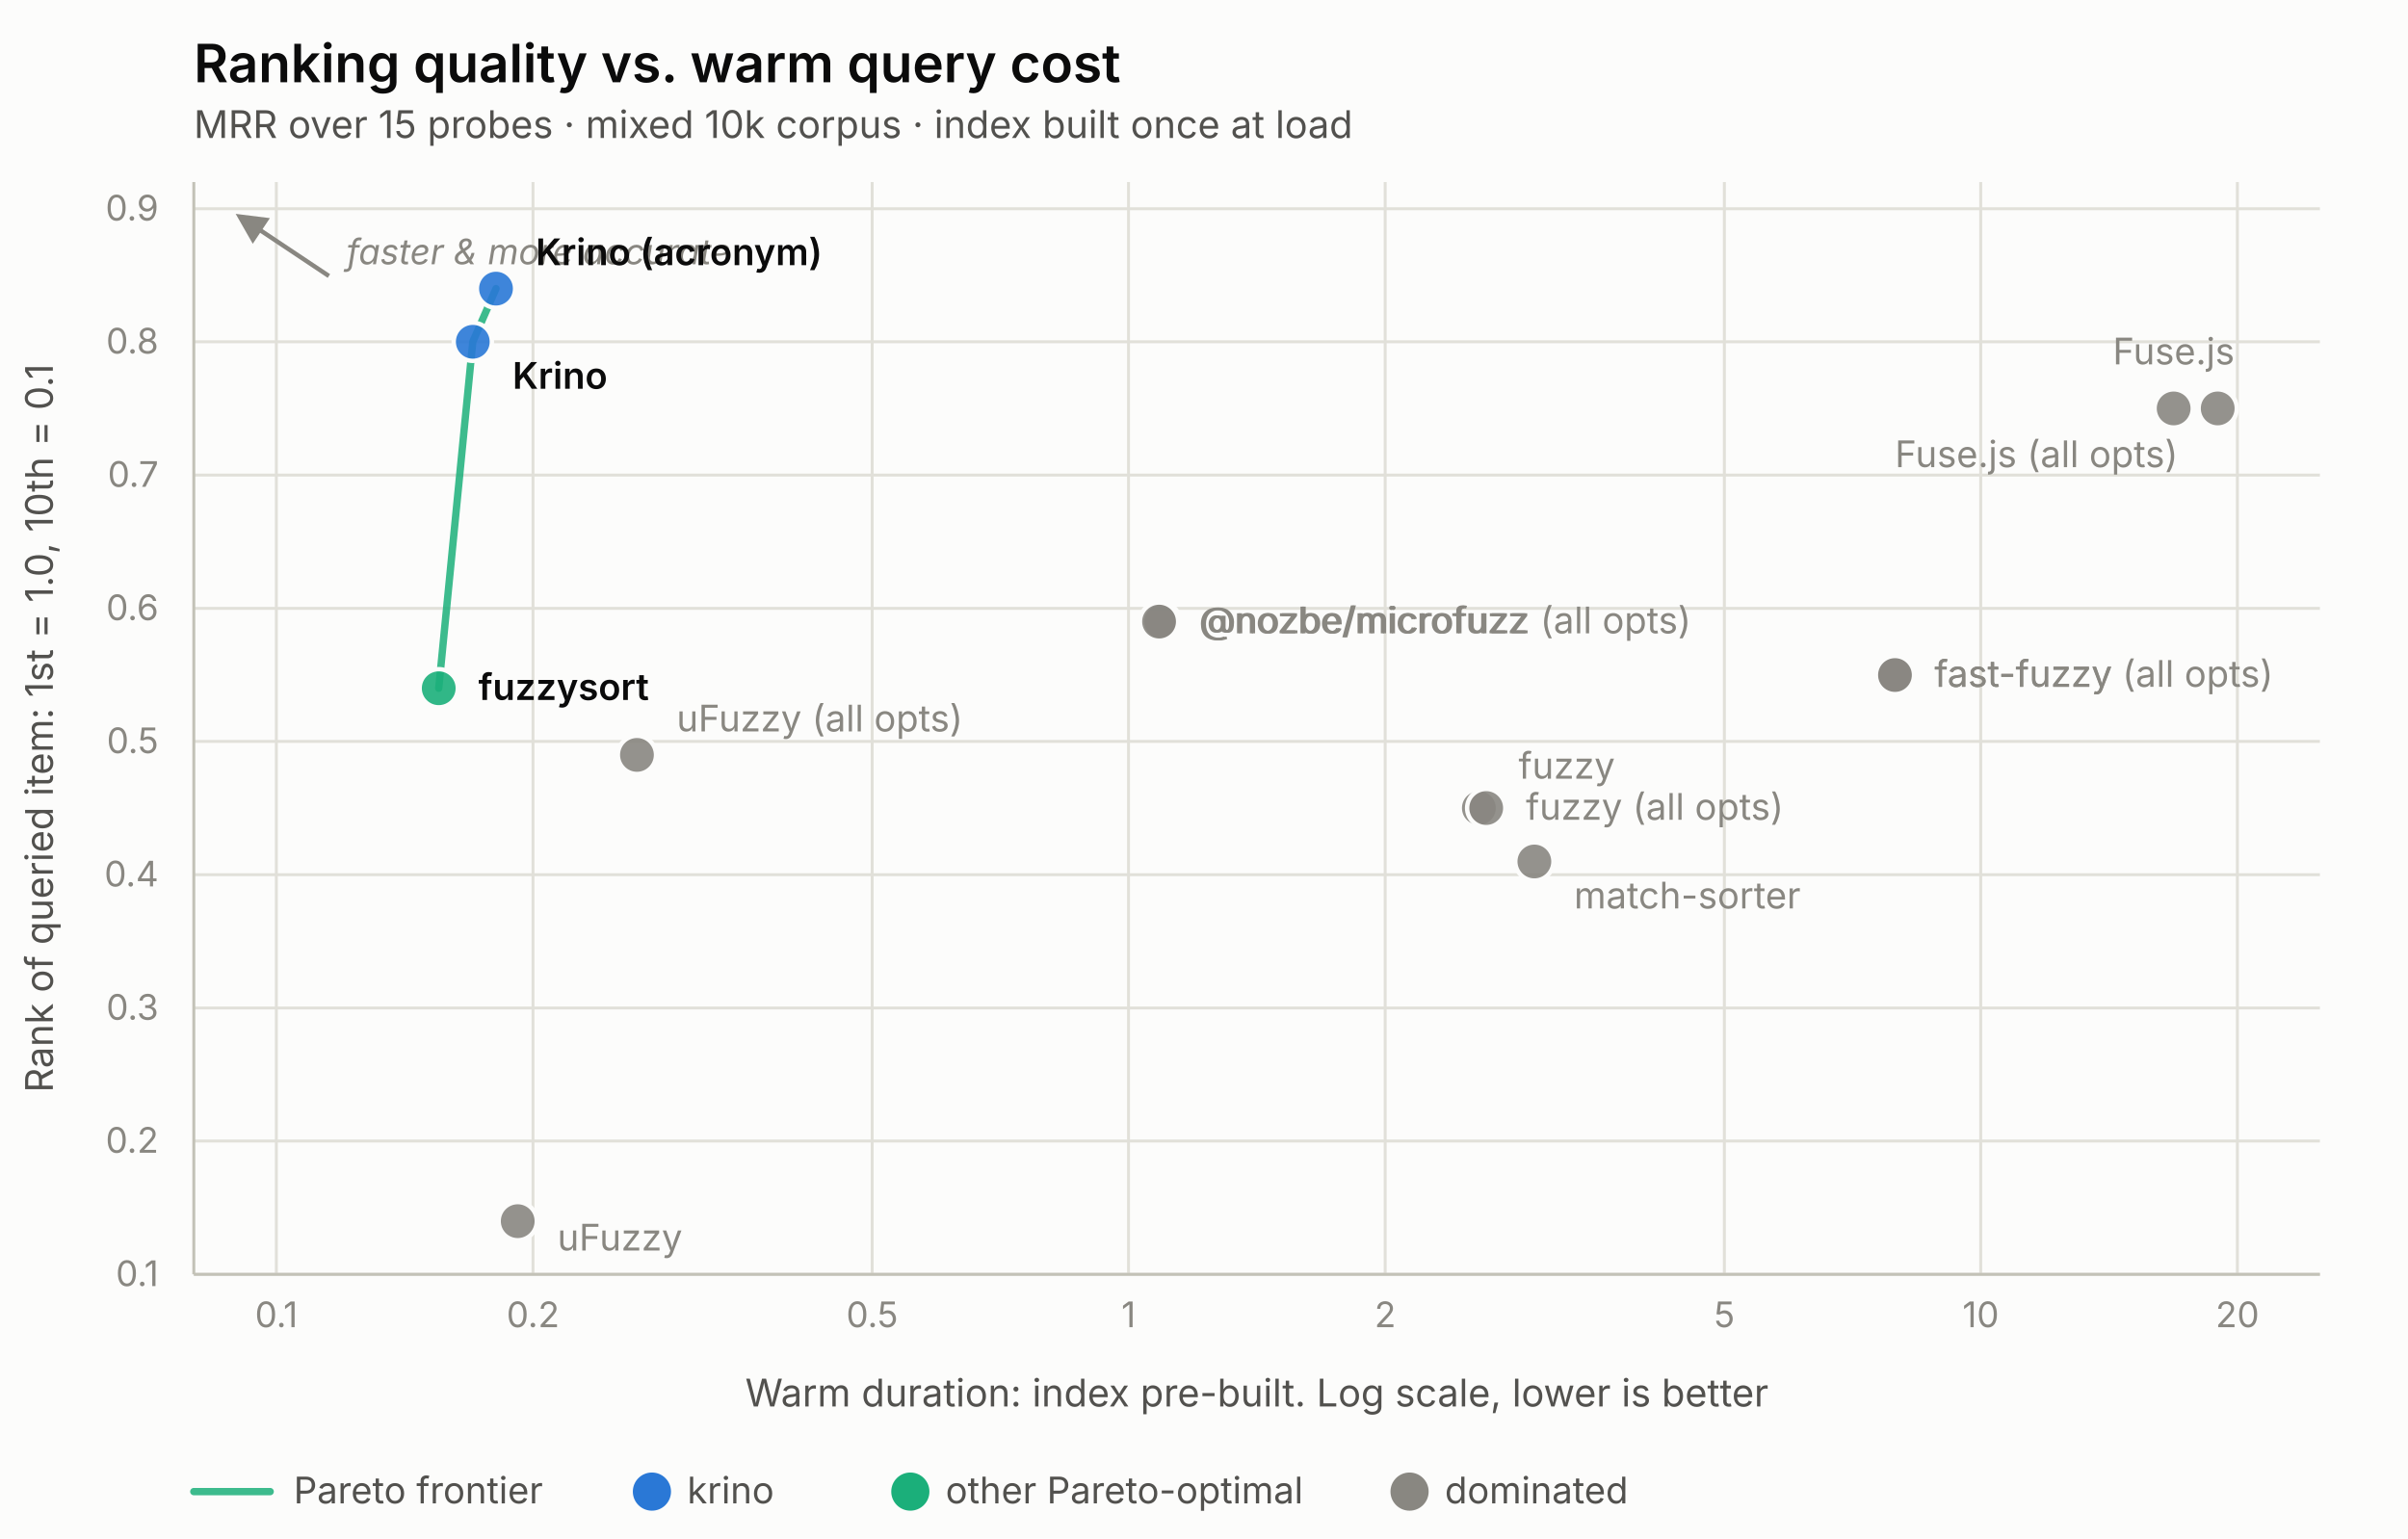
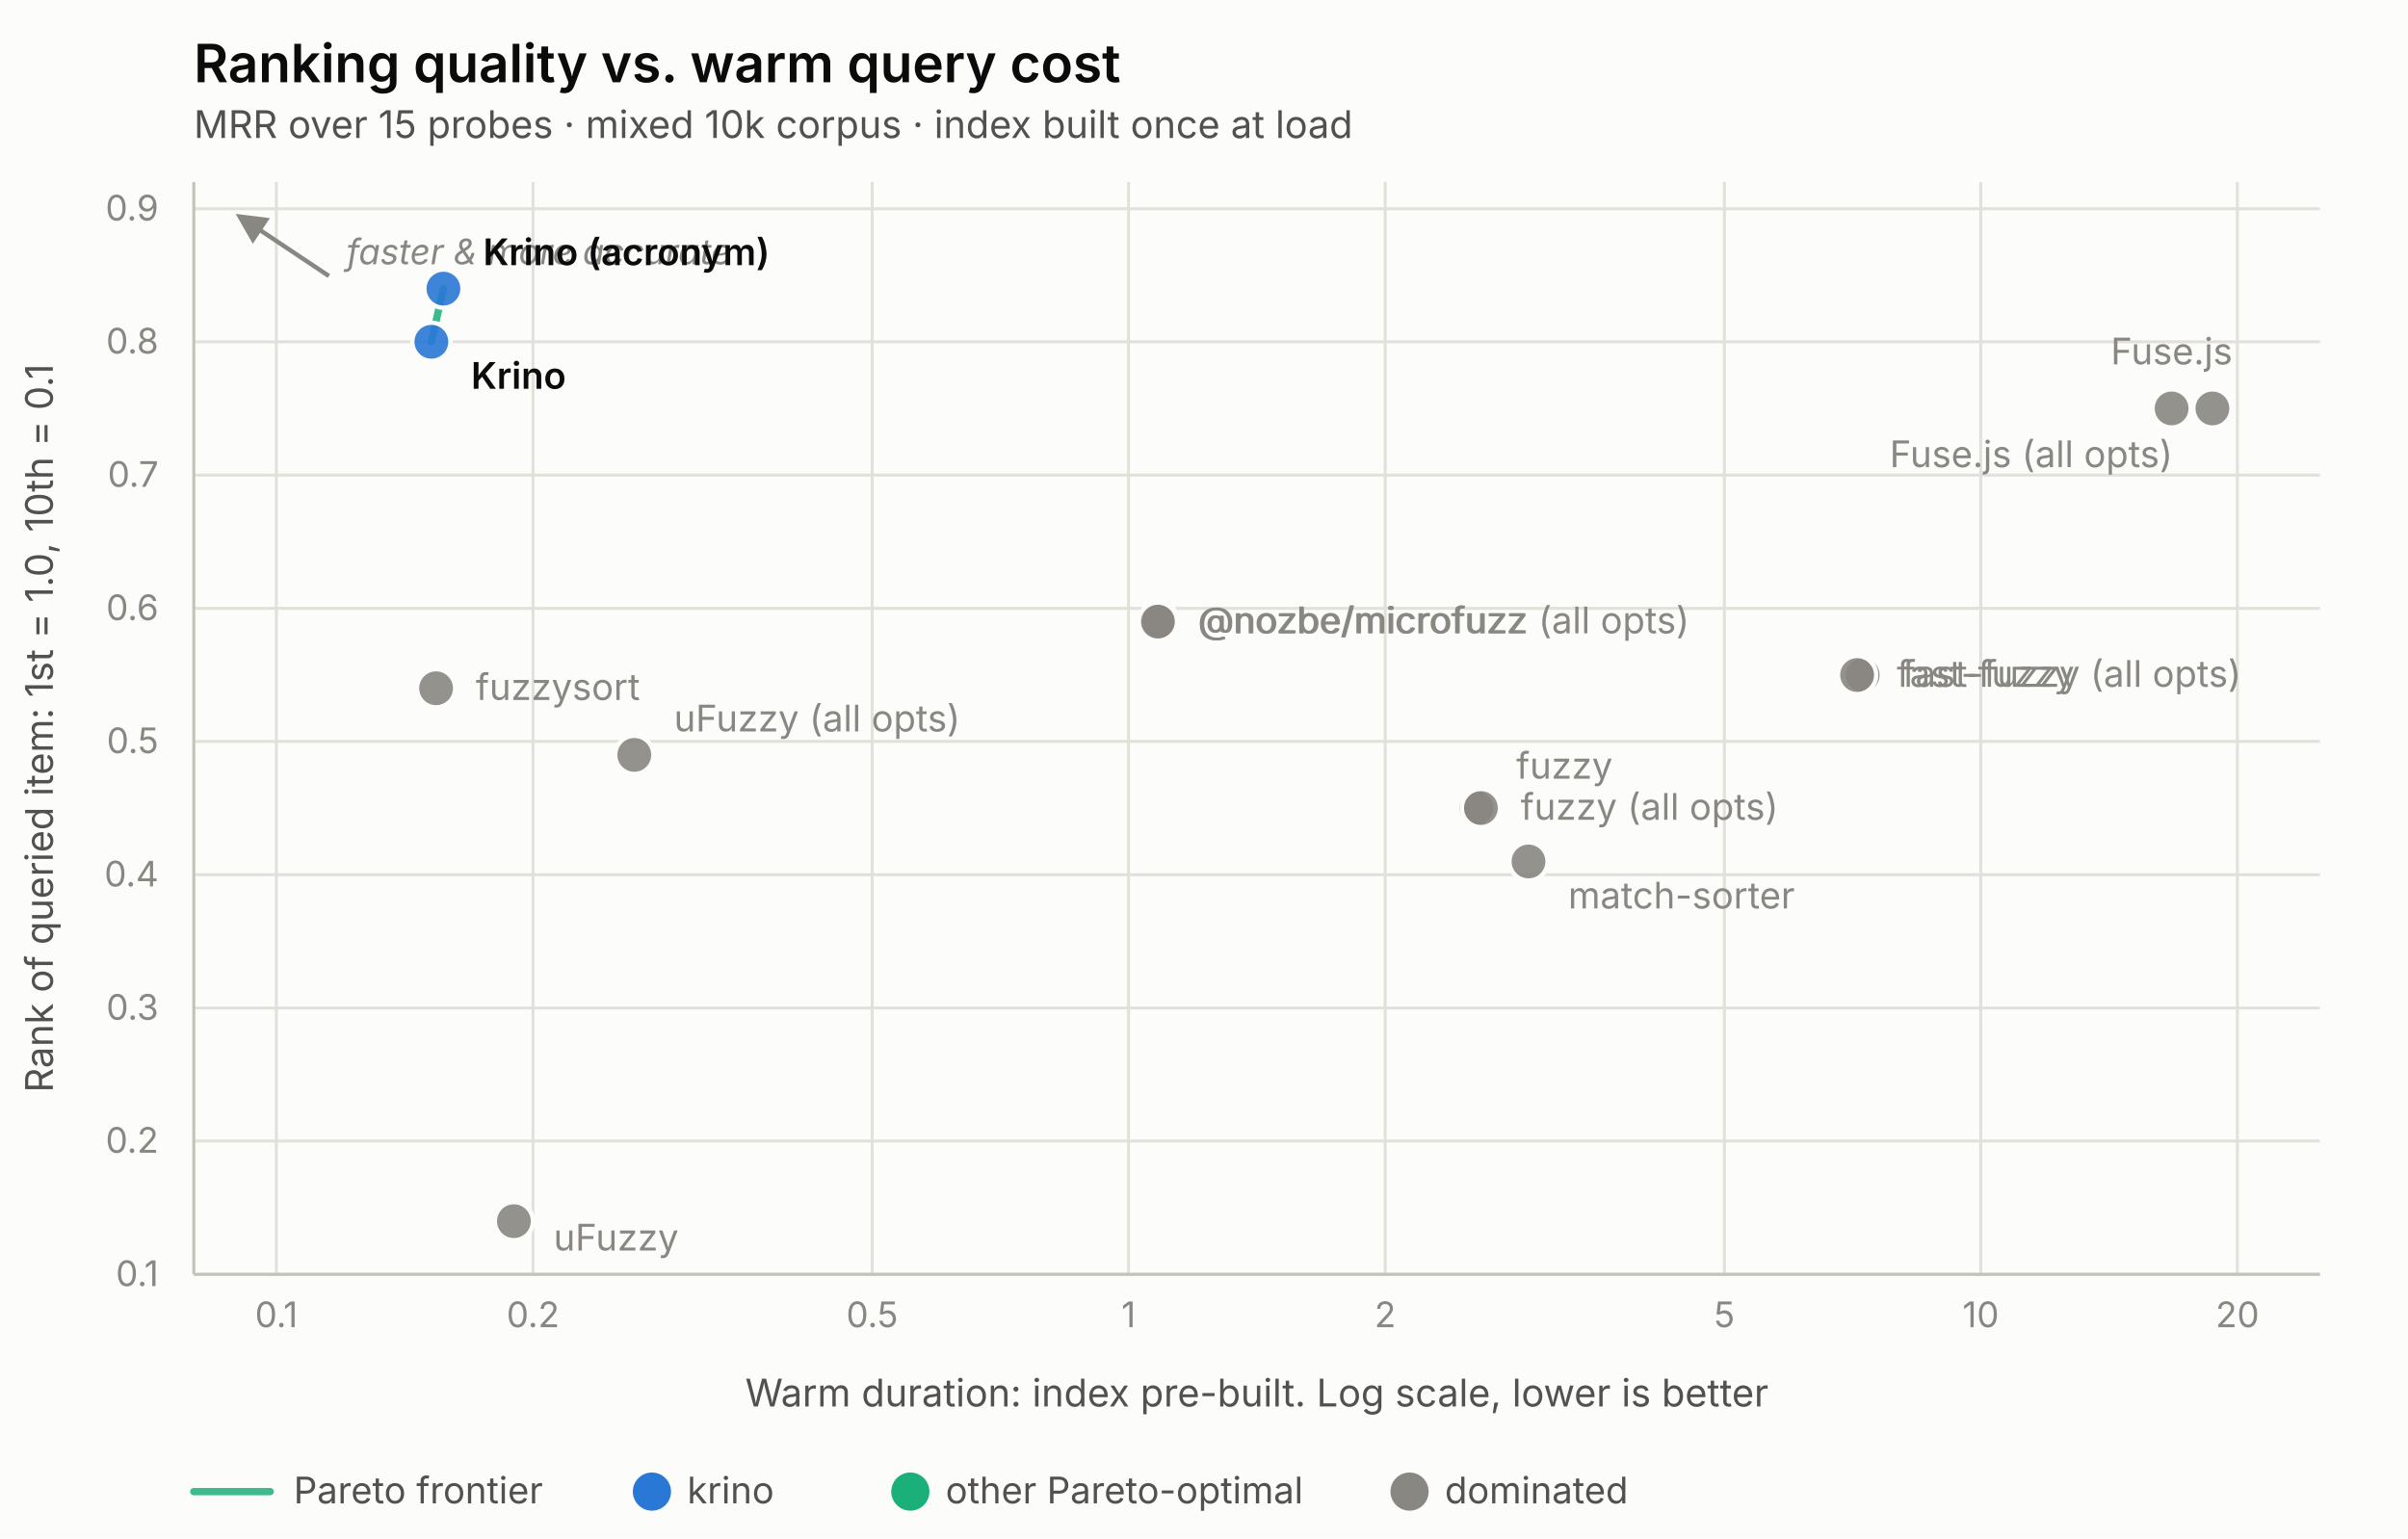
<svg xmlns="http://www.w3.org/2000/svg" viewBox="0 0 820 524" font-family="system-ui, -apple-system, 'Segoe UI', sans-serif" role="img" aria-labelledby="pareto-query-title pareto-query-desc">
  <defs>
    <marker id="arrow" viewBox="0 0 10 10" refX="8" refY="5" markerWidth="7" markerHeight="7" orient="auto-start-reverse">
      <path d="M0 0 L10 5 L0 10 z" fill="#898781" />
    </marker>
  </defs>
  <rect x="0" y="0" width="820" height="524" fill="#fcfcfb" />
  <text x="66" y="28" fill="#0b0b0b" font-size="18" font-weight="600">Ranking quality vs. warm query cost</text>
  <text x="66" y="47" fill="#52514e" font-size="13">MRR over 15 probes · mixed 10k corpus · index built once at load</text>
  <g>
    <line x1="94.1" y1="62" x2="94.1" y2="434" stroke="#e1e0d9" />
    <line x1="181.5" y1="62" x2="181.5" y2="434" stroke="#e1e0d9" />
    <line x1="297" y1="62" x2="297" y2="434" stroke="#e1e0d9" />
    <line x1="384.3" y1="62" x2="384.3" y2="434" stroke="#e1e0d9" />
    <line x1="471.7" y1="62" x2="471.7" y2="434" stroke="#e1e0d9" />
    <line x1="587.2" y1="62" x2="587.2" y2="434" stroke="#e1e0d9" />
    <line x1="674.5" y1="62" x2="674.5" y2="434" stroke="#e1e0d9" />
    <line x1="761.9" y1="62" x2="761.9" y2="434" stroke="#e1e0d9" />
    <line x1="66" y1="434" x2="790" y2="434" stroke="#e1e0d9" />
    <line x1="66" y1="388.6" x2="790" y2="388.6" stroke="#e1e0d9" />
    <line x1="66" y1="343.3" x2="790" y2="343.3" stroke="#e1e0d9" />
    <line x1="66" y1="297.9" x2="790" y2="297.9" stroke="#e1e0d9" />
    <line x1="66" y1="252.5" x2="790" y2="252.5" stroke="#e1e0d9" />
    <line x1="66" y1="207.2" x2="790" y2="207.2" stroke="#e1e0d9" />
    <line x1="66" y1="161.8" x2="790" y2="161.8" stroke="#e1e0d9" />
    <line x1="66" y1="116.4" x2="790" y2="116.4" stroke="#e1e0d9" />
    <line x1="66" y1="71.1" x2="790" y2="71.1" stroke="#e1e0d9" />
  </g>
  <line x1="66" y1="434" x2="790" y2="434" stroke="#c3c2b7" />
  <line x1="66" y1="62" x2="66" y2="434" stroke="#c3c2b7" />
  <g>
    <text x="94.1" y="452" text-anchor="middle" fill="#898781" font-size="12" font-variant-numeric="tabular-nums">0.1</text>
    <text x="181.5" y="452" text-anchor="middle" fill="#898781" font-size="12" font-variant-numeric="tabular-nums">0.2</text>
    <text x="297" y="452" text-anchor="middle" fill="#898781" font-size="12" font-variant-numeric="tabular-nums">0.5</text>
    <text x="384.3" y="452" text-anchor="middle" fill="#898781" font-size="12" font-variant-numeric="tabular-nums">1</text>
    <text x="471.7" y="452" text-anchor="middle" fill="#898781" font-size="12" font-variant-numeric="tabular-nums">2</text>
    <text x="587.2" y="452" text-anchor="middle" fill="#898781" font-size="12" font-variant-numeric="tabular-nums">5</text>
    <text x="674.5" y="452" text-anchor="middle" fill="#898781" font-size="12" font-variant-numeric="tabular-nums">10</text>
    <text x="761.9" y="452" text-anchor="middle" fill="#898781" font-size="12" font-variant-numeric="tabular-nums">20</text>
  </g>
  <g>
    <text x="54" y="438" text-anchor="end" fill="#898781" font-size="12" font-variant-numeric="tabular-nums">0.1</text>
    <text x="54" y="392.6" text-anchor="end" fill="#898781" font-size="12" font-variant-numeric="tabular-nums">0.2</text>
    <text x="54" y="347.3" text-anchor="end" fill="#898781" font-size="12" font-variant-numeric="tabular-nums">0.3</text>
    <text x="54" y="301.9" text-anchor="end" fill="#898781" font-size="12" font-variant-numeric="tabular-nums">0.4</text>
    <text x="54" y="256.5" text-anchor="end" fill="#898781" font-size="12" font-variant-numeric="tabular-nums">0.5</text>
    <text x="54" y="211.2" text-anchor="end" fill="#898781" font-size="12" font-variant-numeric="tabular-nums">0.6</text>
    <text x="54" y="165.8" text-anchor="end" fill="#898781" font-size="12" font-variant-numeric="tabular-nums">0.7</text>
    <text x="54" y="120.4" text-anchor="end" fill="#898781" font-size="12" font-variant-numeric="tabular-nums">0.8</text>
    <text x="54" y="75.1" text-anchor="end" fill="#898781" font-size="12" font-variant-numeric="tabular-nums">0.9</text>
  </g>
  <text x="428" y="479" text-anchor="middle" fill="#52514e" font-size="13">Warm duration: index pre-built. Log scale, lower is better</text>
  <text transform="translate(18,248) rotate(-90)" text-anchor="middle" fill="#52514e" font-size="13">Rank of queried item: 1st = 1.0, 10th = 0.1</text>
-   <path d="M149.4 234.4 L161 116.4 L168.9 98.3" fill="none" stroke="#1baf7a" stroke-width="2.5" stroke-linejoin="round" stroke-linecap="round" opacity="0.85" />
+   <path d="M146.9 116.4 L151 98.3" fill="none" stroke="#1baf7a" stroke-width="2.5" stroke-linejoin="round" stroke-linecap="round" opacity="0.85" />
  <g transform="translate(78,70)">
    <line x1="34" y1="24" x2="4" y2="4" stroke="#898781" stroke-width="1.5" marker-end="url(#arrow)" />
    <text x="40" y="20" fill="#898781" font-size="12" font-style="italic">faster &amp; more accurate</text>
  </g>
  <g>
-     <circle cx="168.9" cy="98.3" r="6.5" fill="#2a78d6" fill-opacity="0.9" stroke="#fcfcfb" stroke-width="1.5" />
-     <circle cx="161" cy="116.4" r="6.5" fill="#2a78d6" fill-opacity="0.9" stroke="#fcfcfb" stroke-width="1.5" />
-     <circle cx="740.2" cy="139.1" r="6.5" fill="#898781" fill-opacity="0.9" stroke="#fcfcfb" stroke-width="1.5" />
-     <circle cx="755.2" cy="139.1" r="6.5" fill="#898781" fill-opacity="0.9" stroke="#fcfcfb" stroke-width="1.5" />
-     <circle cx="395.4" cy="211.7" r="6.5" fill="#898781" fill-opacity="0.9" stroke="#fcfcfb" stroke-width="1.5" />
-     <circle cx="394.7" cy="211.7" r="6.5" fill="#898781" fill-opacity="0.9" stroke="#fcfcfb" stroke-width="1.5" />
-     <circle cx="645.2" cy="229.9" r="6.5" fill="#898781" fill-opacity="0.9" stroke="#fcfcfb" stroke-width="1.5" />
-     <circle cx="645.3" cy="229.9" r="6.5" fill="#898781" fill-opacity="0.9" stroke="#fcfcfb" stroke-width="1.5" />
-     <circle cx="149.4" cy="234.4" r="6.5" fill="#1baf7a" fill-opacity="0.9" stroke="#fcfcfb" stroke-width="1.5" />
-     <circle cx="216.9" cy="257.1" r="6.5" fill="#898781" fill-opacity="0.9" stroke="#fcfcfb" stroke-width="1.5" />
-     <circle cx="503.6" cy="275.2" r="6.5" fill="#898781" fill-opacity="0.9" stroke="#fcfcfb" stroke-width="1.5" />
-     <circle cx="506.1" cy="275.2" r="6.5" fill="#898781" fill-opacity="0.9" stroke="#fcfcfb" stroke-width="1.5" />
-     <circle cx="522.5" cy="293.4" r="6.5" fill="#898781" fill-opacity="0.9" stroke="#fcfcfb" stroke-width="1.5" />
-     <circle cx="176.3" cy="415.9" r="6.5" fill="#898781" fill-opacity="0.9" stroke="#fcfcfb" stroke-width="1.5" />
+     <circle cx="151" cy="98.3" r="6.5" fill="#2a78d6" fill-opacity="0.9" stroke="#fcfcfb" stroke-width="1.5" />
+     <circle cx="146.9" cy="116.4" r="6.5" fill="#2a78d6" fill-opacity="0.9" stroke="#fcfcfb" stroke-width="1.5" />
+     <circle cx="739.5" cy="139.1" r="6.5" fill="#898781" fill-opacity="0.9" stroke="#fcfcfb" stroke-width="1.5" />
+     <circle cx="753.4" cy="139.1" r="6.5" fill="#898781" fill-opacity="0.9" stroke="#fcfcfb" stroke-width="1.5" />
+     <circle cx="394.8" cy="211.7" r="6.5" fill="#898781" fill-opacity="0.9" stroke="#fcfcfb" stroke-width="1.5" />
+     <circle cx="394.3" cy="211.7" r="6.5" fill="#898781" fill-opacity="0.9" stroke="#fcfcfb" stroke-width="1.5" />
+     <circle cx="634.3" cy="229.9" r="6.5" fill="#898781" fill-opacity="0.9" stroke="#fcfcfb" stroke-width="1.5" />
+     <circle cx="632.4" cy="229.9" r="6.5" fill="#898781" fill-opacity="0.9" stroke="#fcfcfb" stroke-width="1.5" />
+     <circle cx="148.5" cy="234.4" r="6.5" fill="#898781" fill-opacity="0.9" stroke="#fcfcfb" stroke-width="1.5" />
+     <circle cx="216" cy="257.1" r="6.5" fill="#898781" fill-opacity="0.9" stroke="#fcfcfb" stroke-width="1.5" />
+     <circle cx="502.8" cy="275.2" r="6.5" fill="#898781" fill-opacity="0.9" stroke="#fcfcfb" stroke-width="1.5" />
+     <circle cx="504.3" cy="275.2" r="6.5" fill="#898781" fill-opacity="0.9" stroke="#fcfcfb" stroke-width="1.5" />
+     <circle cx="520.5" cy="293.4" r="6.5" fill="#898781" fill-opacity="0.9" stroke="#fcfcfb" stroke-width="1.5" />
+     <circle cx="175" cy="415.9" r="6.5" fill="#898781" fill-opacity="0.9" stroke="#fcfcfb" stroke-width="1.5" />
  </g>
  <g>
-     <text x="182.4" y="90.3" text-anchor="start" fill="#0b0b0b" font-size="12.5" font-weight="600">Krino (acronym)</text>
-     <text x="740.2" y="124.1" text-anchor="middle" fill="#898781" font-size="12.5">Fuse.js</text>
-     <text x="174.5" y="132.4" text-anchor="start" fill="#0b0b0b" font-size="12.5" font-weight="600">Krino</text>
-     <text x="741.7" y="159.1" text-anchor="end" fill="#898781" font-size="12.5">Fuse.js (all opts)</text>
-     <text x="408.9" y="215.7" text-anchor="start" fill="#898781" font-size="12.5">@nozbe/microfuzz (all opts)</text>
-     <text x="408.2" y="215.7" text-anchor="start" fill="#898781" font-size="12.5">@nozbe/microfuzz</text>
-     <text x="658.7" y="233.9" text-anchor="start" fill="#898781" font-size="12.5">fast-fuzzy (all opts)</text>
-     <text x="658.8" y="233.9" text-anchor="start" fill="#898781" font-size="12.5">fast-fuzzy</text>
-     <text x="162.9" y="238.4" text-anchor="start" fill="#0b0b0b" font-size="12.5" font-weight="600">fuzzysort</text>
-     <text x="230.4" y="249.1" text-anchor="start" fill="#898781" font-size="12.5">uFuzzy (all opts)</text>
-     <text x="517.1" y="265.2" text-anchor="start" fill="#898781" font-size="12.5">fuzzy</text>
-     <text x="519.6" y="279.2" text-anchor="start" fill="#898781" font-size="12.5">fuzzy (all opts)</text>
-     <text x="536" y="309.4" text-anchor="start" fill="#898781" font-size="12.5">match-sorter</text>
-     <text x="189.8" y="425.9" text-anchor="start" fill="#898781" font-size="12.5">uFuzzy</text>
+     <text x="164.5" y="90.3" text-anchor="start" fill="#0b0b0b" font-size="12.5" font-weight="600">Krino (acronym)</text>
+     <text x="739.5" y="124.1" text-anchor="middle" fill="#898781" font-size="12.5">Fuse.js</text>
+     <text x="160.4" y="132.4" text-anchor="start" fill="#0b0b0b" font-size="12.5" font-weight="600">Krino</text>
+     <text x="739.9" y="159.1" text-anchor="end" fill="#898781" font-size="12.5">Fuse.js (all opts)</text>
+     <text x="408.3" y="215.7" text-anchor="start" fill="#898781" font-size="12.5">@nozbe/microfuzz (all opts)</text>
+     <text x="407.8" y="215.7" text-anchor="start" fill="#898781" font-size="12.5">@nozbe/microfuzz</text>
+     <text x="647.8" y="233.9" text-anchor="start" fill="#898781" font-size="12.5">fast-fuzzy (all opts)</text>
+     <text x="645.9" y="233.9" text-anchor="start" fill="#898781" font-size="12.5">fast-fuzzy</text>
+     <text x="162" y="238.4" text-anchor="start" fill="#898781" font-size="12.5">fuzzysort</text>
+     <text x="229.5" y="249.1" text-anchor="start" fill="#898781" font-size="12.5">uFuzzy (all opts)</text>
+     <text x="516.3" y="265.2" text-anchor="start" fill="#898781" font-size="12.5">fuzzy</text>
+     <text x="517.8" y="279.2" text-anchor="start" fill="#898781" font-size="12.5">fuzzy (all opts)</text>
+     <text x="534" y="309.4" text-anchor="start" fill="#898781" font-size="12.5">match-sorter</text>
+     <text x="188.5" y="425.9" text-anchor="start" fill="#898781" font-size="12.5">uFuzzy</text>
  </g>
  <g>
    <line x1="66" y1="508" x2="92" y2="508" stroke="#1baf7a" stroke-width="2.5" stroke-linecap="round" opacity="0.85" />
    <text x="100" y="512" fill="#52514e" font-size="12.5">Pareto frontier</text>
    <circle cx="222" cy="508" r="6.5" fill="#2a78d6" />
    <text x="234" y="512" fill="#52514e" font-size="12.5">krino</text>
    <circle cx="310" cy="508" r="6.5" fill="#1baf7a" />
    <text x="322" y="512" fill="#52514e" font-size="12.5">other Pareto-optimal</text>
    <circle cx="480" cy="508" r="6.5" fill="#898781" />
    <text x="492" y="512" fill="#52514e" font-size="12.5">dominated</text>
  </g>
</svg>
